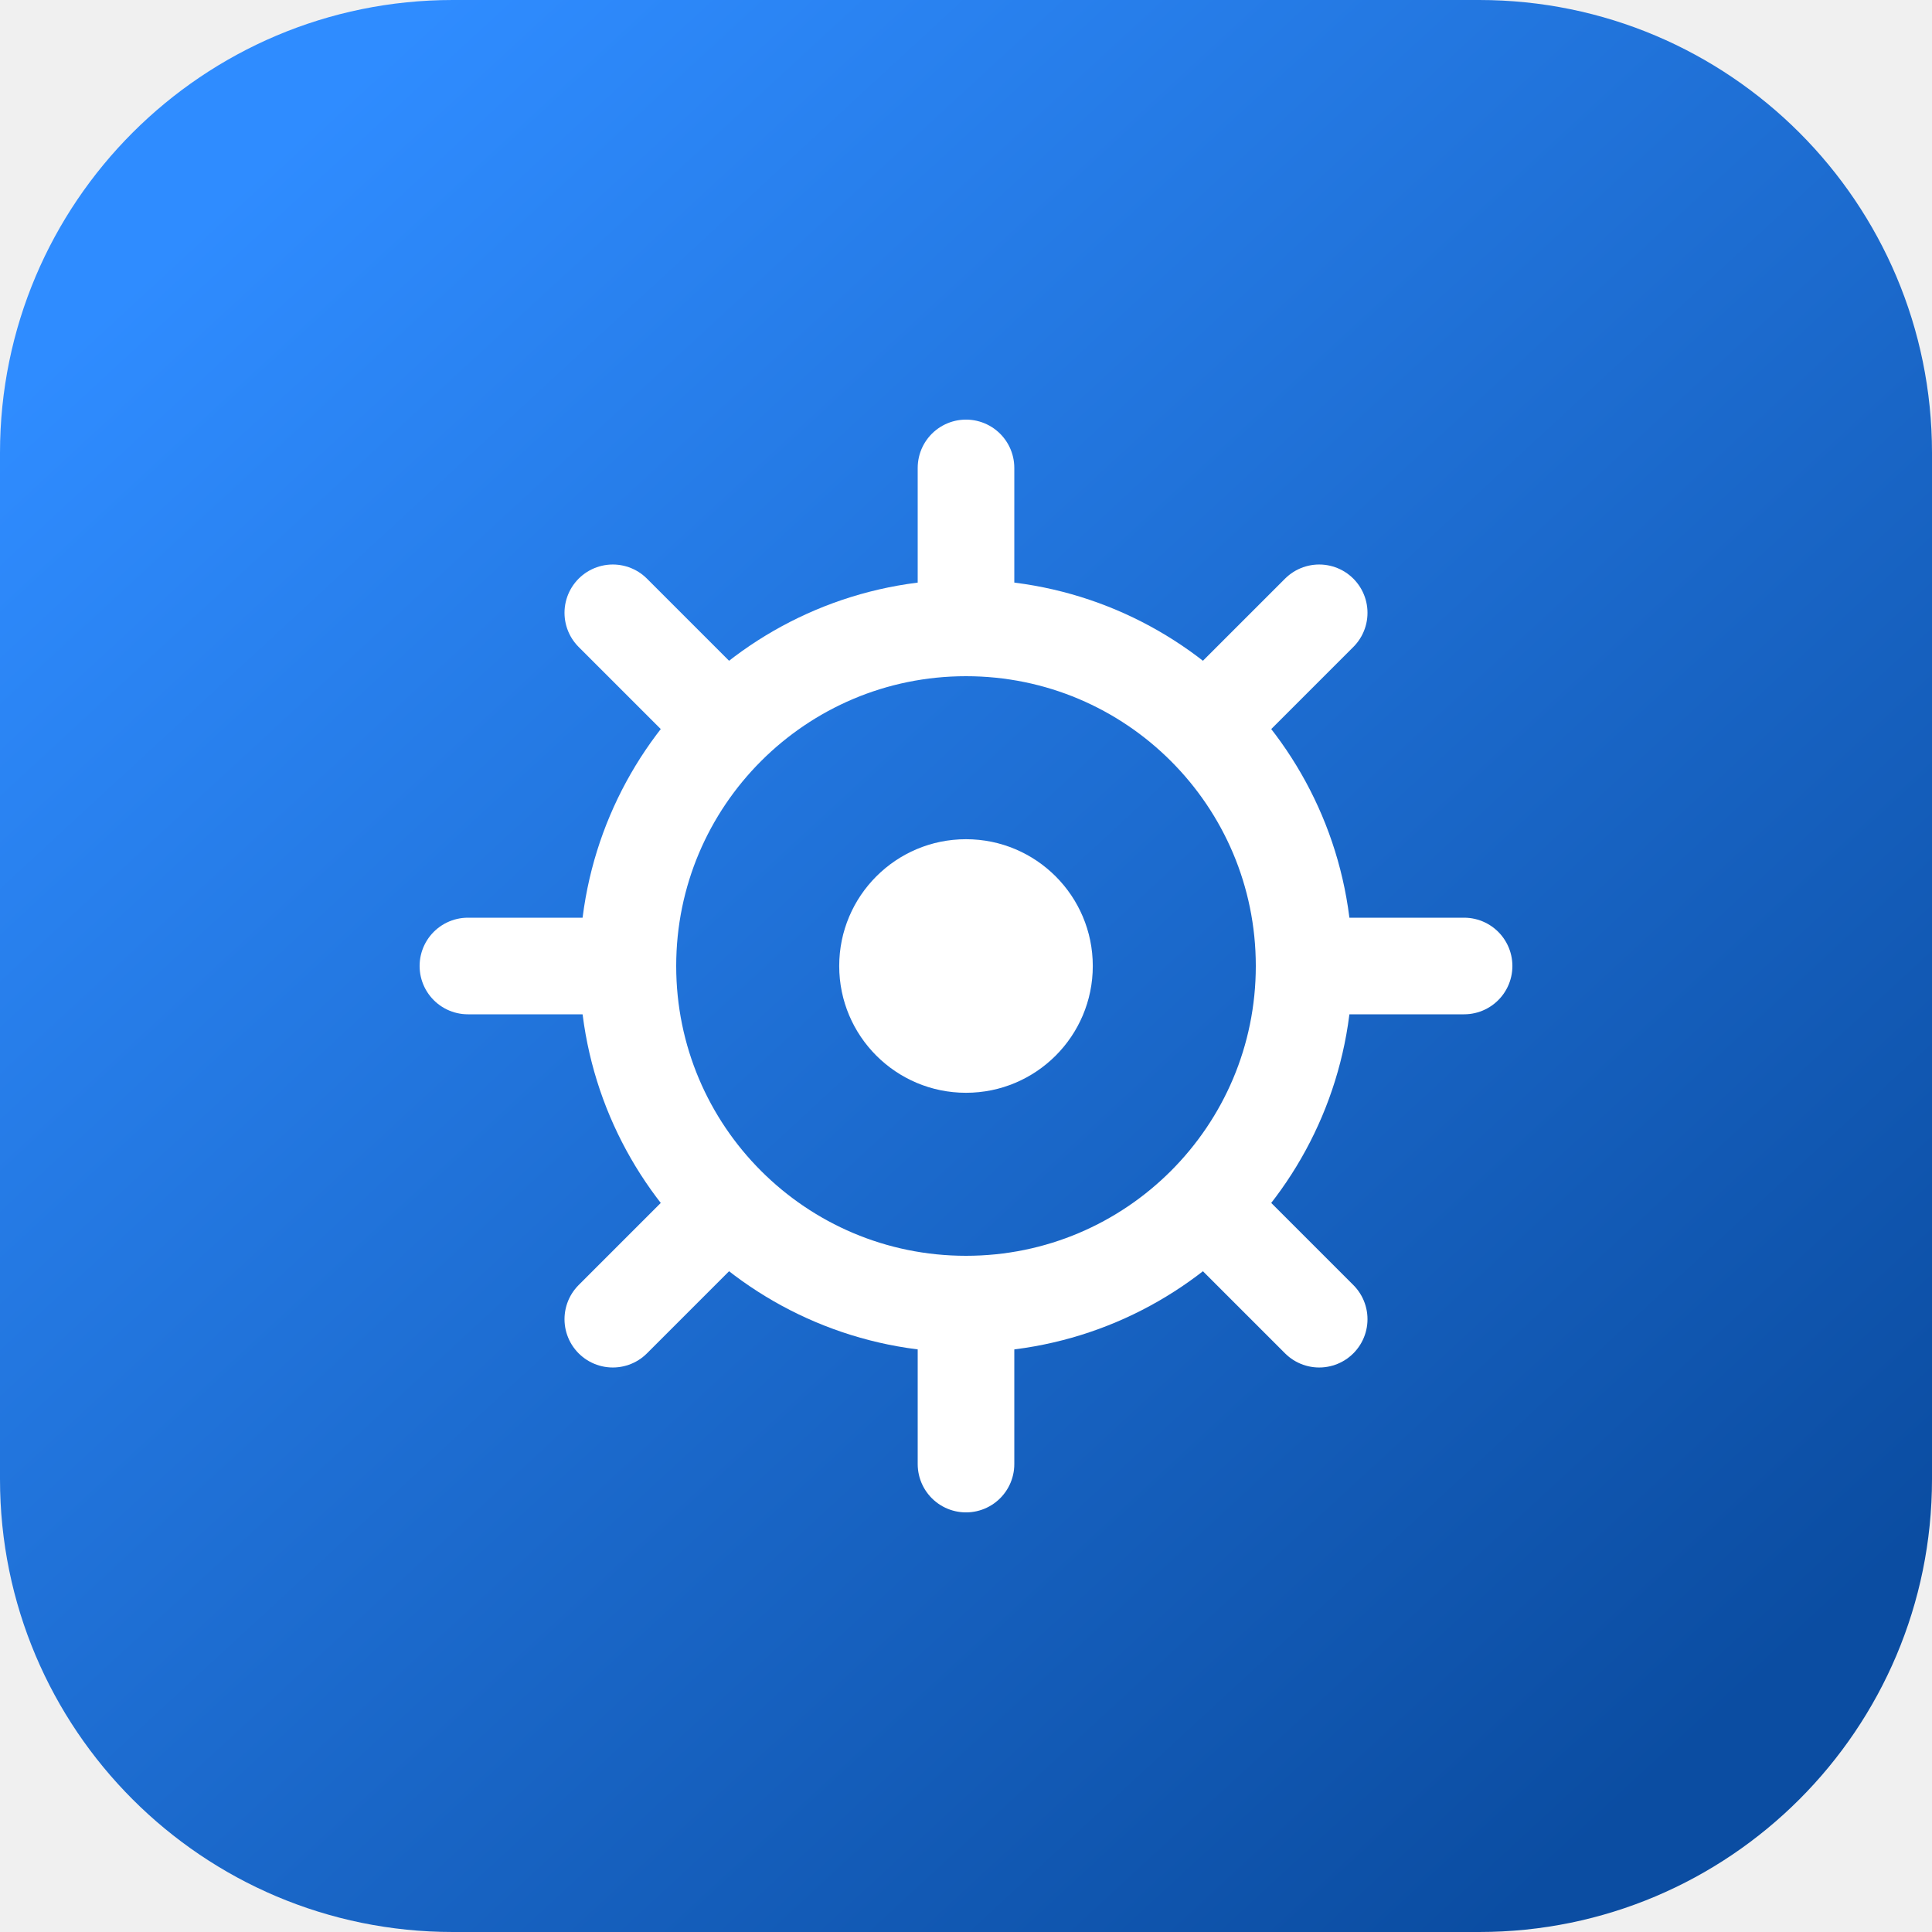
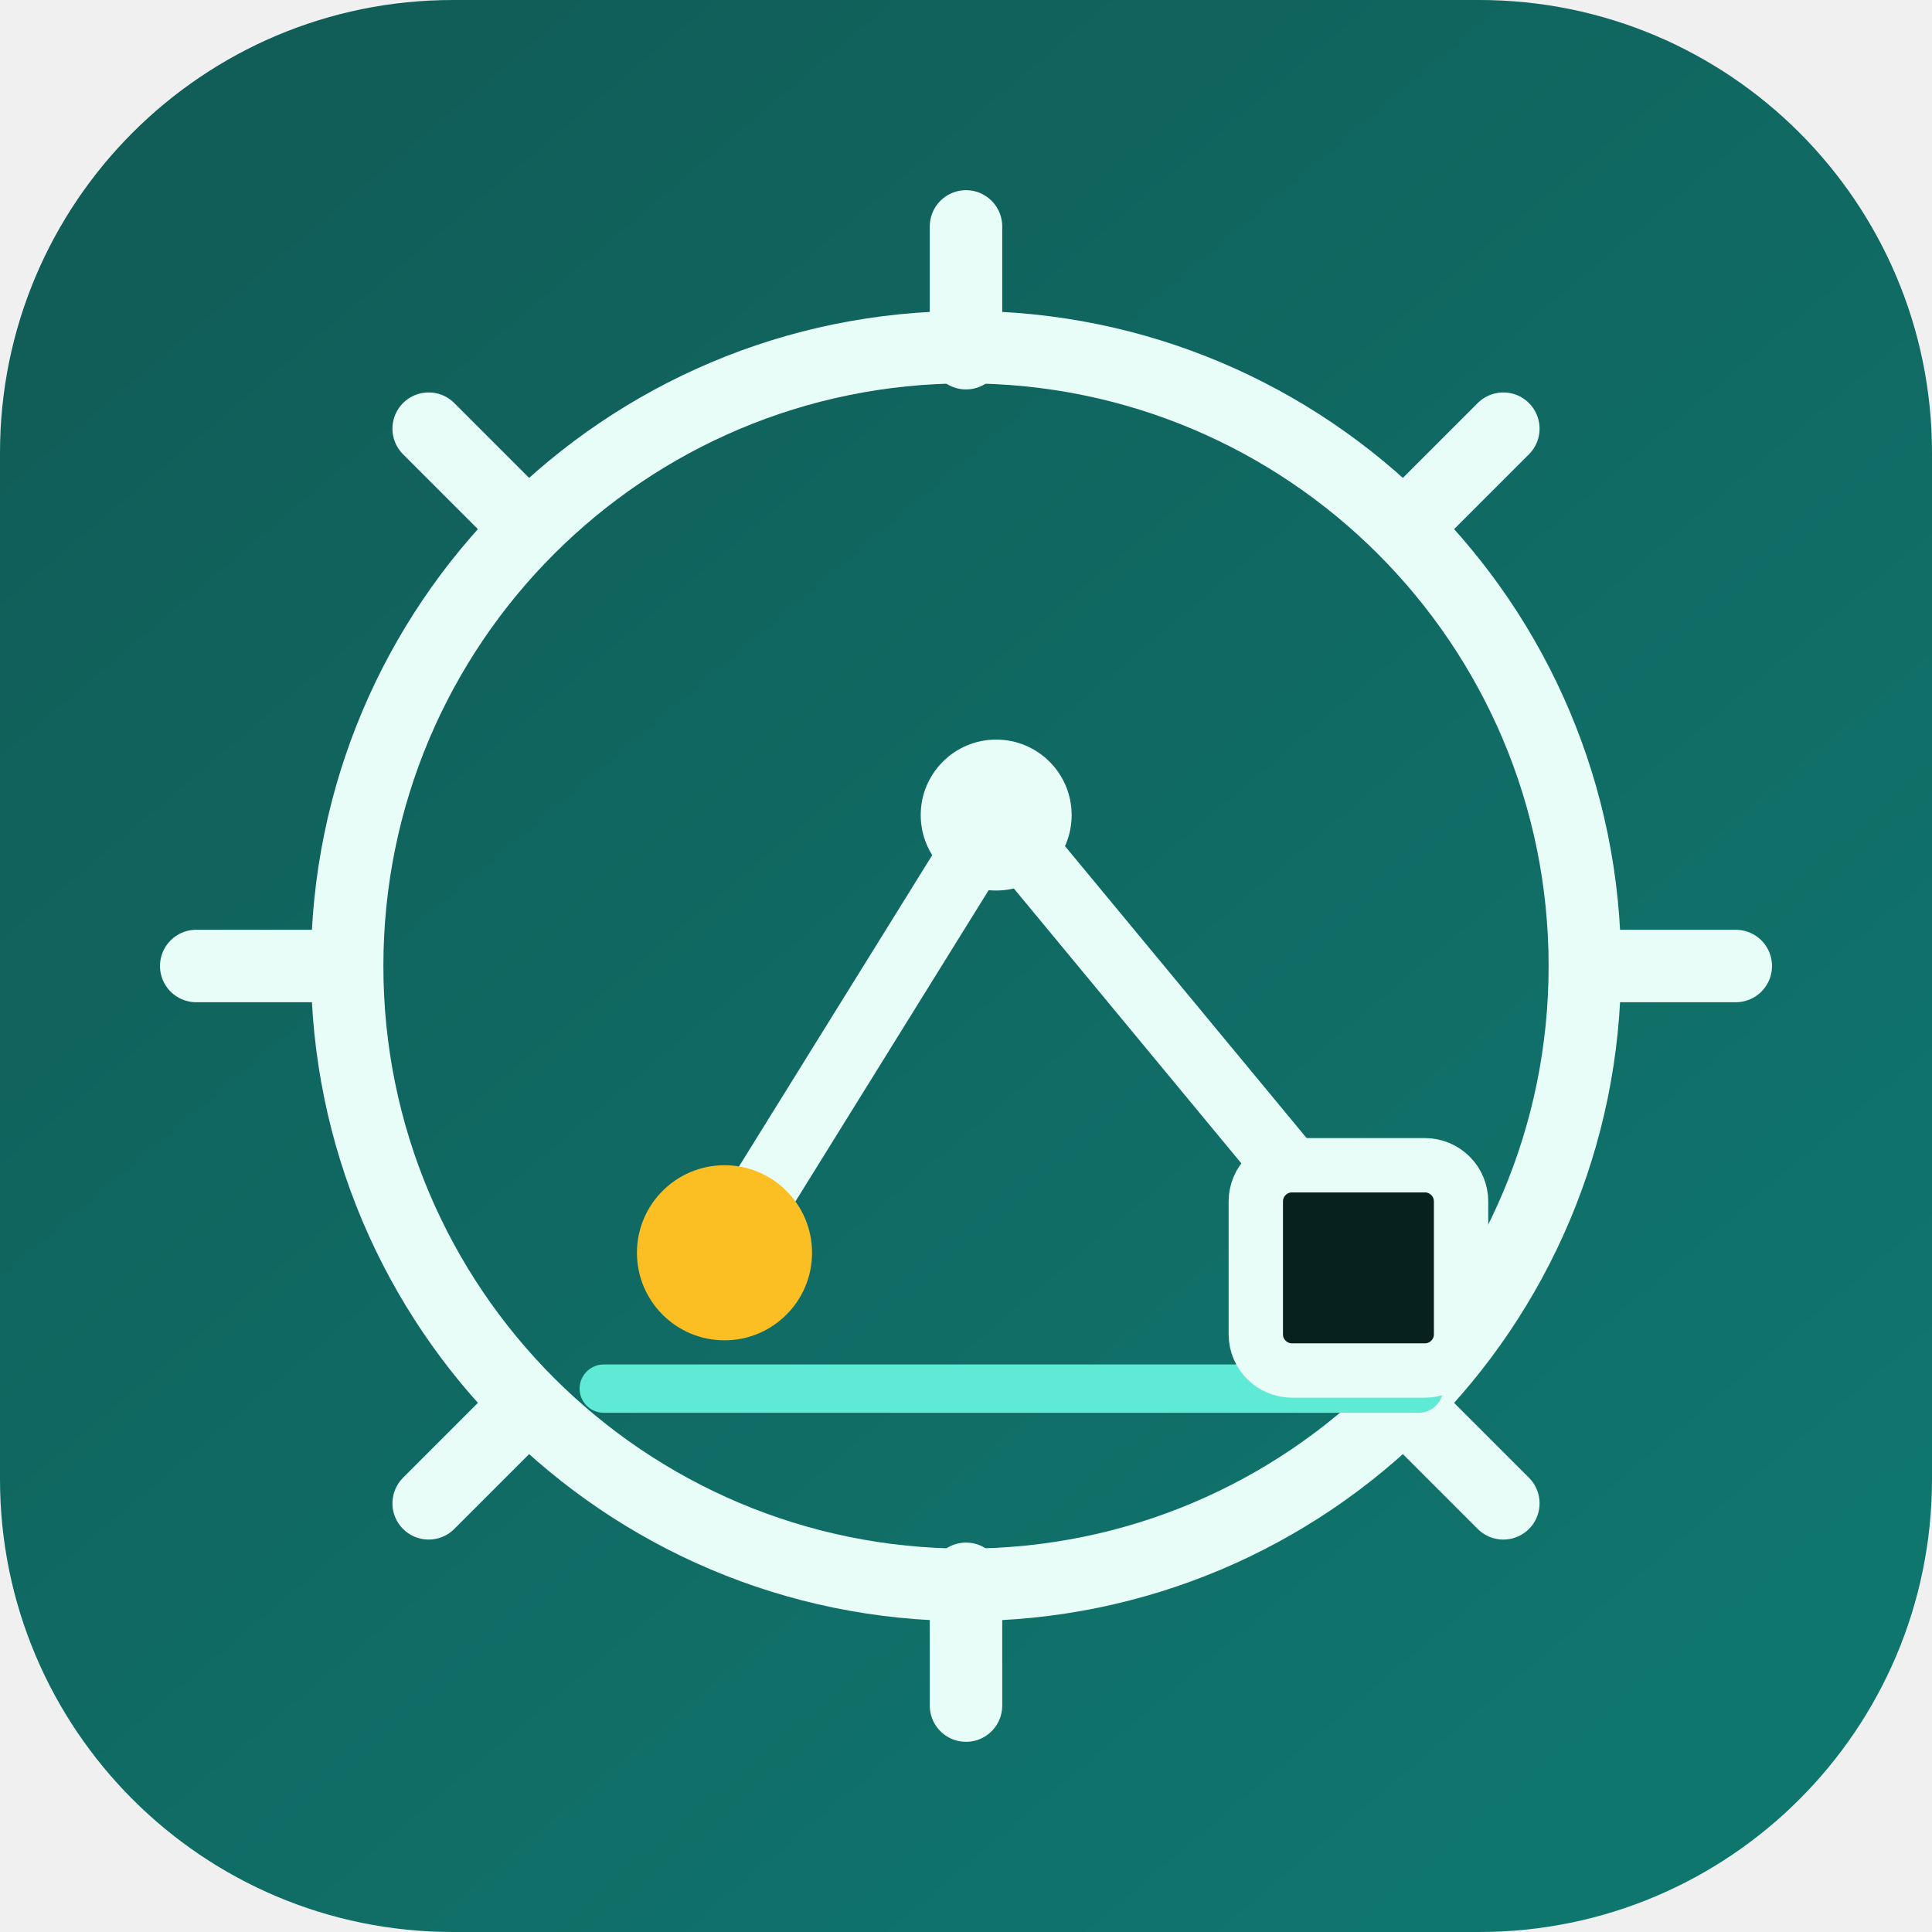
<svg xmlns="http://www.w3.org/2000/svg" viewBox="0 0 64 64">
  <defs>
-     <linearGradient id="g" x1="8" y1="6" x2="56" y2="58" gradientUnits="userSpaceOnUse">
-       <stop stop-color="#2f8cff" />
-       <stop offset="1" stop-color="#0b4da2" />
+     <linearGradient id="tmmBadge" x1="10" y1="6" x2="54" y2="58" gradientUnits="userSpaceOnUse">
+       <stop stop-color="#115e59" />
+       <stop offset="1" stop-color="#0f766e" />
    </linearGradient>
  </defs>
-   <rect width="64" height="64" rx="15" fill="url(#g)" />
-   <g fill="none" stroke="#fff" stroke-width="3.2" stroke-linecap="round" stroke-linejoin="round">
-     <path d="M32 15.5v5M32 43.5v5M15.5 32h5M43.5 32h5M20.3 20.3l3.5 3.5M40.2 40.2l3.5 3.5M43.7 20.3l-3.5 3.5M23.8 40.2l-3.5 3.5" />
-     <circle cx="32" cy="32" r="11.2" />
-     <circle cx="32" cy="32" r="4.2" fill="#fff" stroke="none" />
+   <rect width="64" height="64" rx="15" fill="url(#tmmBadge)" />
+   <g fill="none" stroke="#e9fdf8" stroke-width="2.4" stroke-linecap="round" stroke-linejoin="round">
+     <circle cx="32" cy="32" r="20.5" />
+     <path d="M32 7.5v4.2M32 52.3v4.2M6.5 32h4.2M53.3 32h4.2M14.2 14.2l3 3M46.8 46.8l3 3M49.8 14.2l-3 3M17.2 46.8l-3 3" />
+     <path d="M24 41.5 33 27l12 14.5" stroke-width="2.2" />
+     <path d="M20 46h27" stroke="#5eead4" stroke-width="1.6" />
  </g>
+   <circle cx="24" cy="41.5" r="2.9" fill="#fbbf24" />
+   <circle cx="33" cy="27" r="2.5" fill="#e9fdf8" />
+   <rect x="41.6" y="38.6" width="6.8" height="6.8" rx="1.2" fill="#06211e" stroke="#e9fdf8" stroke-width="1.8" />
</svg>
